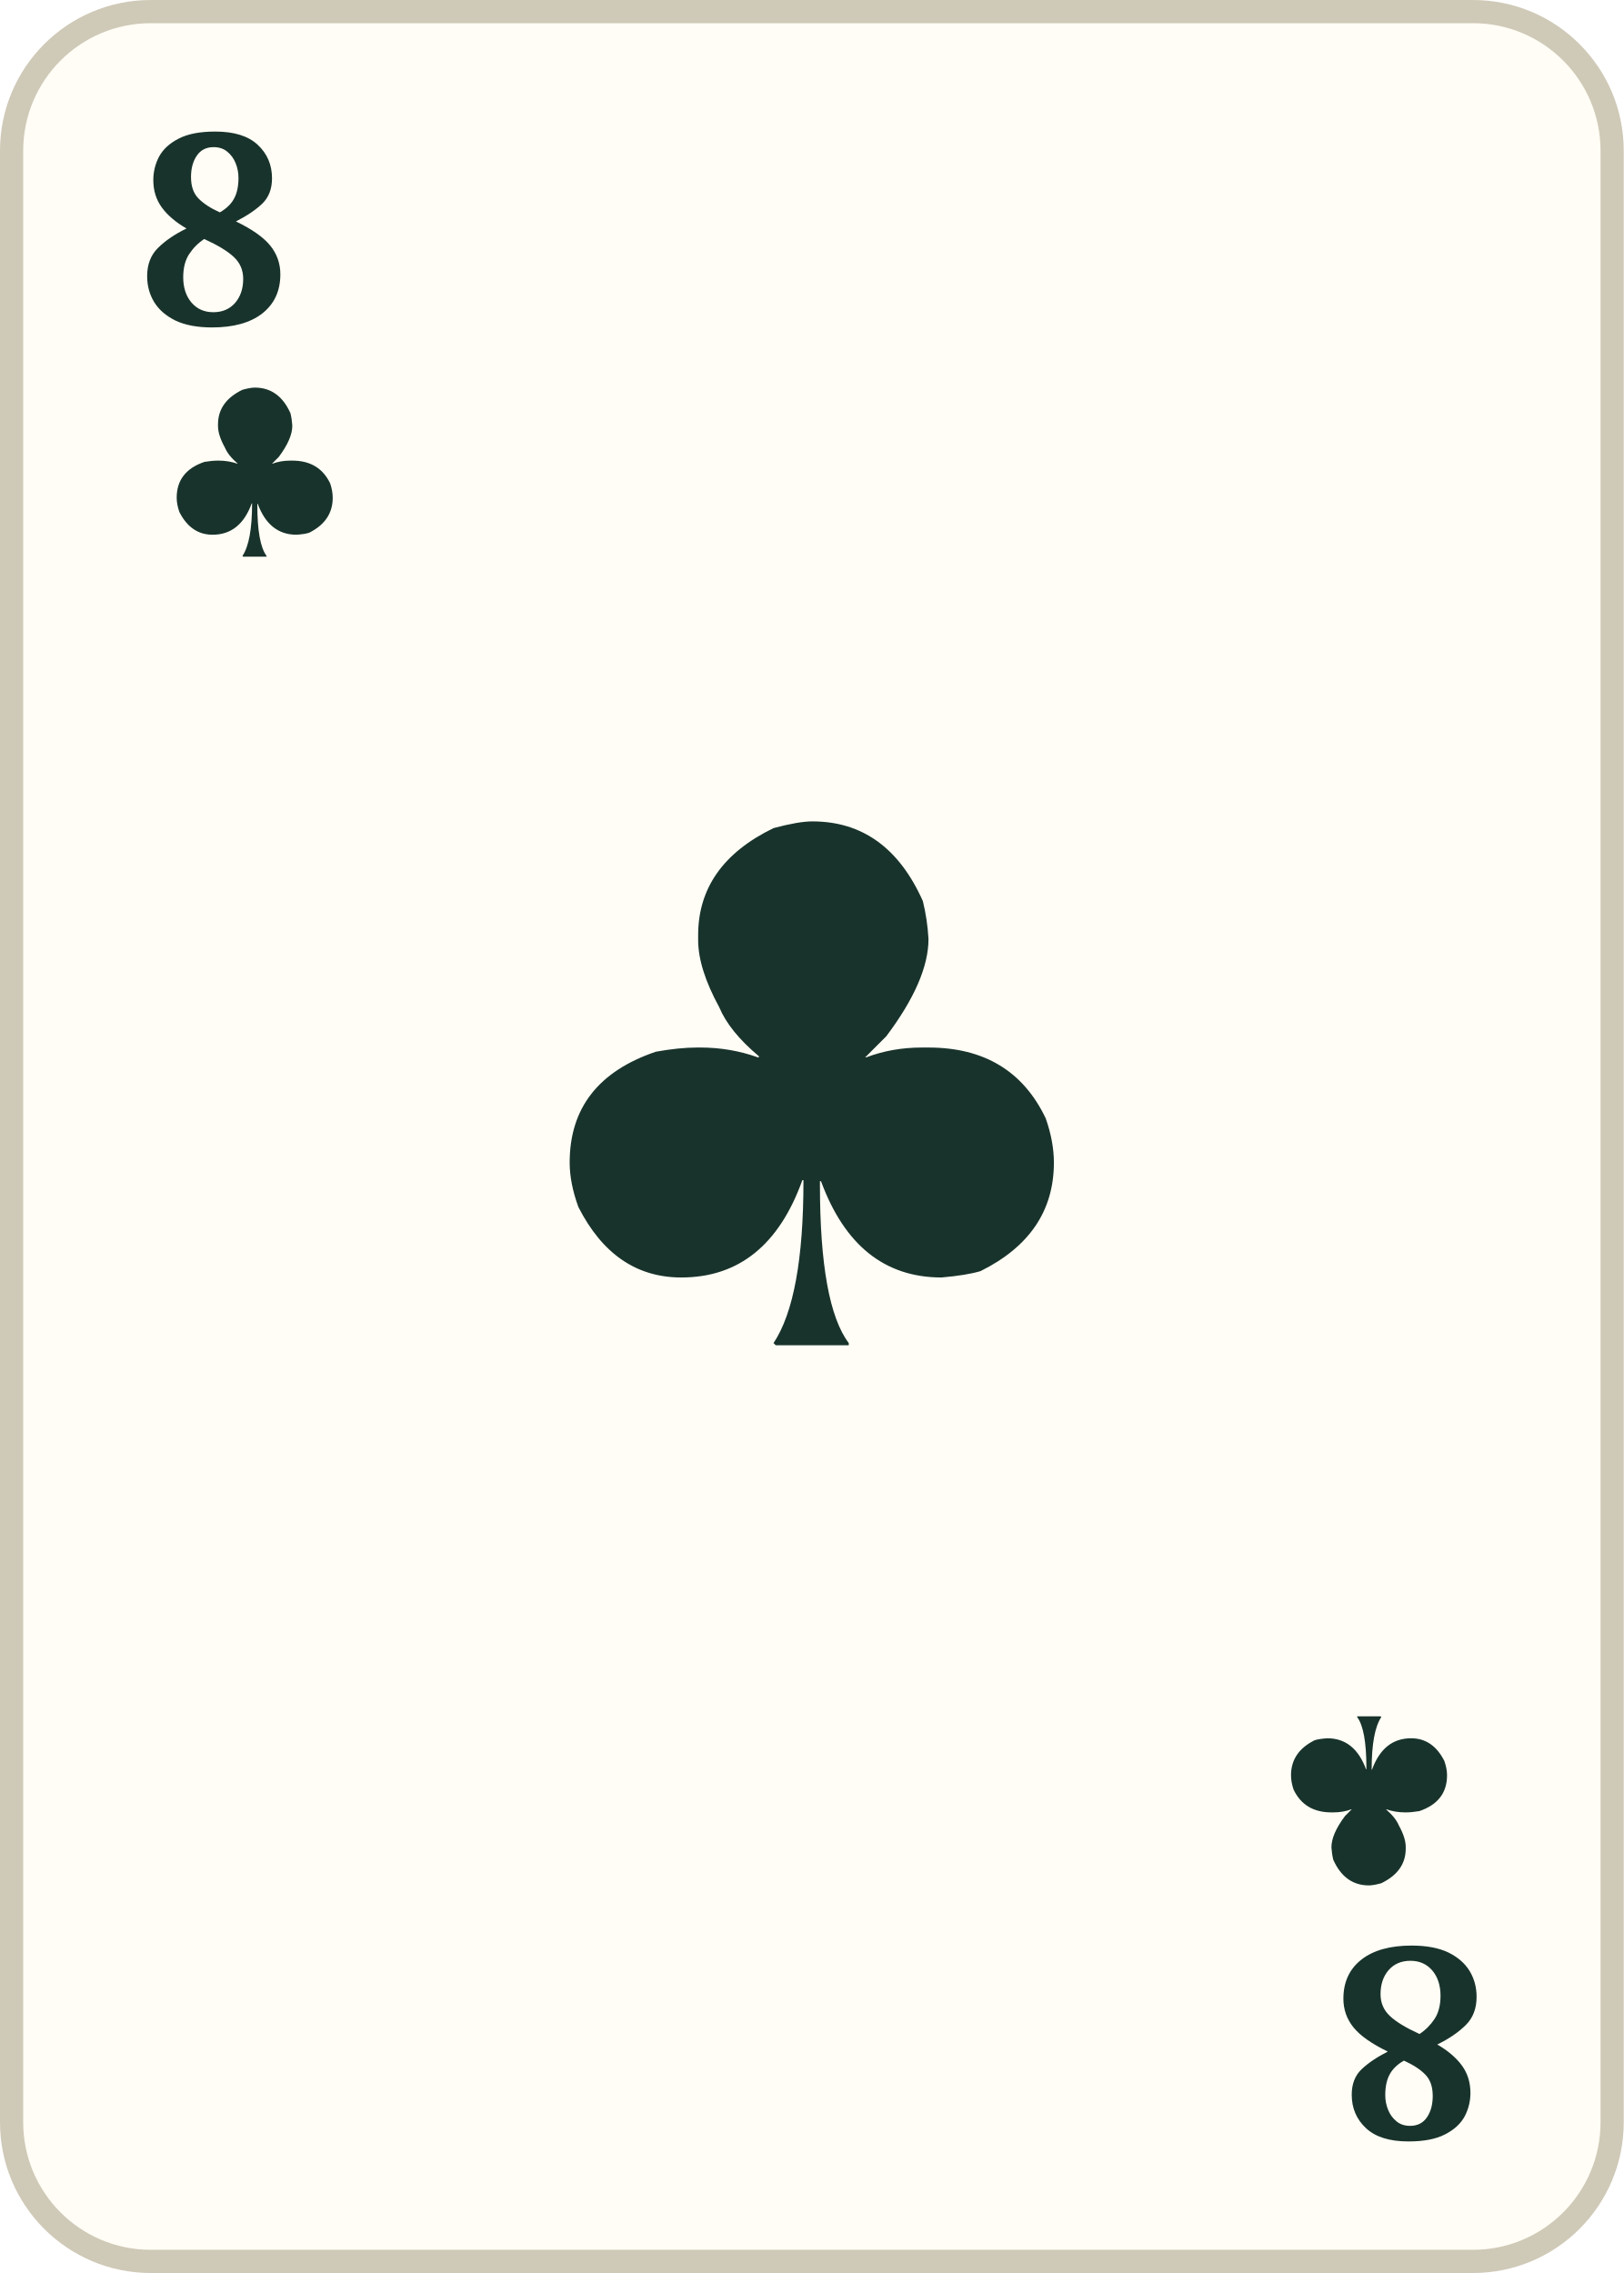
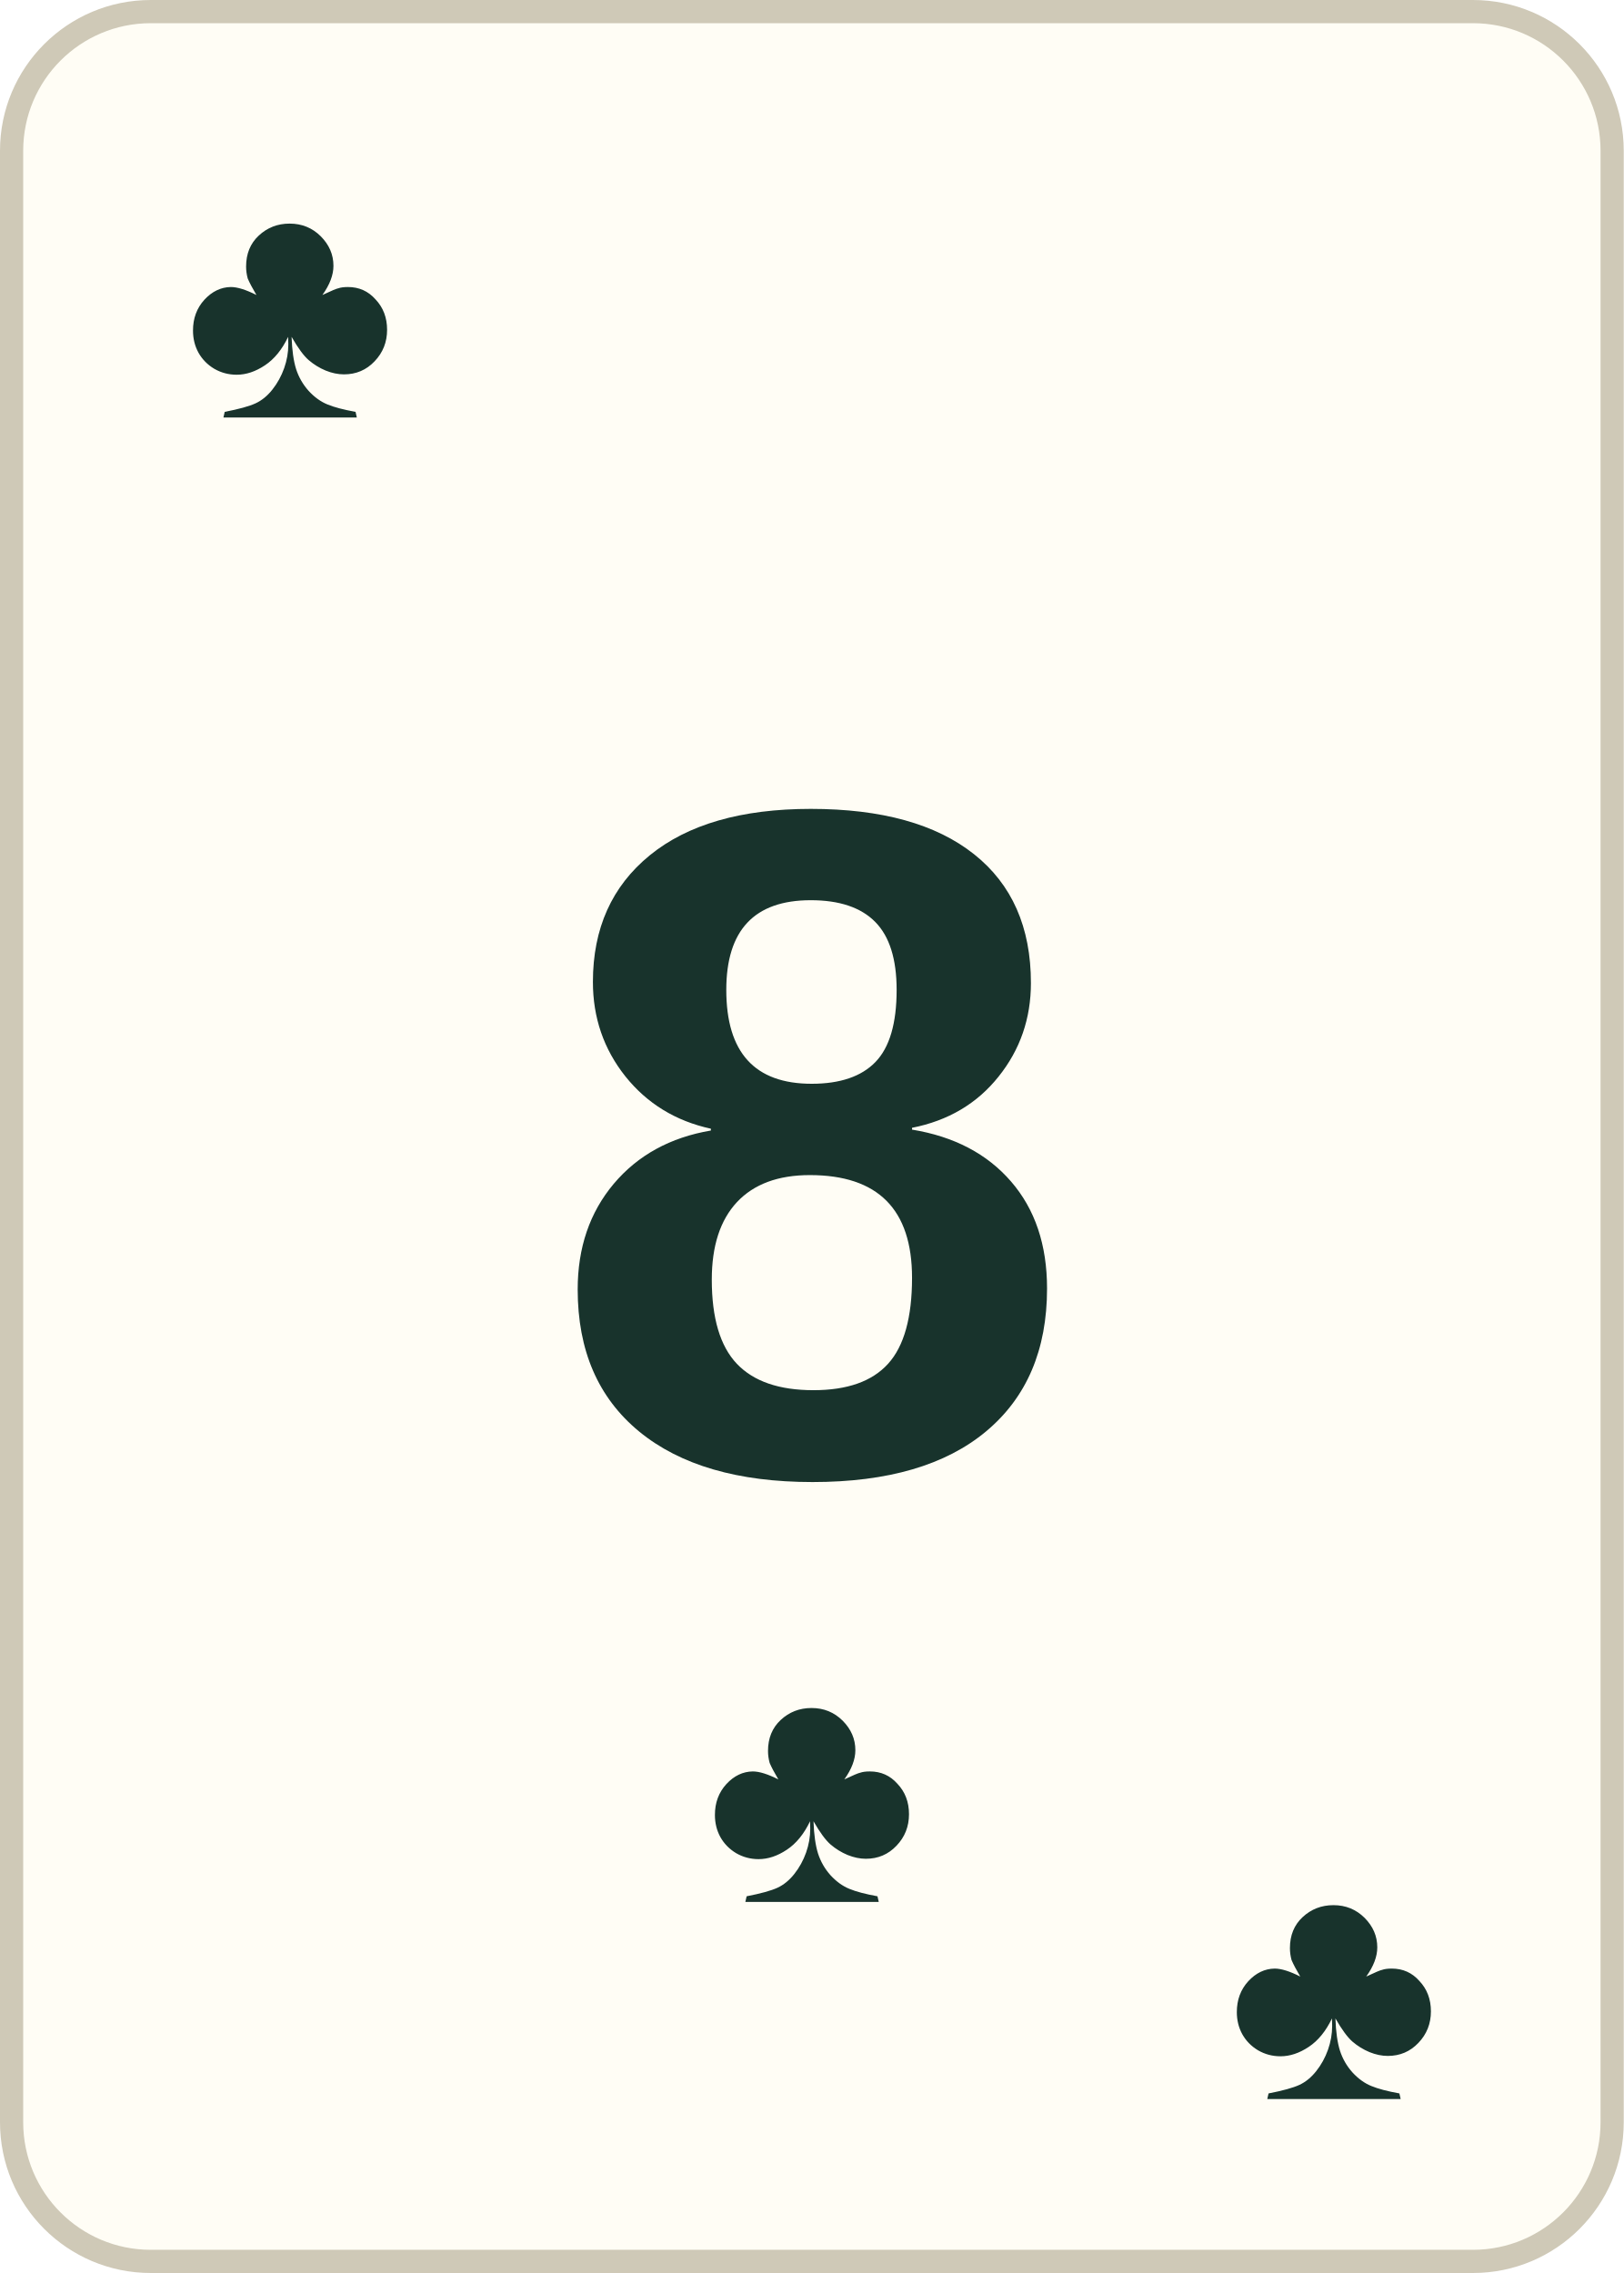
<svg xmlns="http://www.w3.org/2000/svg" width="140" height="196" viewBox="0 0 140 196">
  <rect x="1" y="1" width="138" height="194" rx="12" fill="#fffdf5" stroke="#cfc9b7" stroke-width="2" />
-   <g fill="#18332c" font-family="Georgia,serif">
-     <text x="12" y="28" font-size="23" font-weight="700">8</text>
-     <text x="13" y="48" font-size="20">♣</text>
-     <g transform="rotate(180 70 98)">
-       <text x="12" y="28" font-size="23" font-weight="700">8</text>
-       <text x="13" y="48" font-size="20">♣</text>
-     </g>
-     <text x="70" y="116" text-anchor="middle" font-size="62">♣</text>
+   <g fill="#18332c" font-family="Arial,sans-serif" text-anchor="middle">
+     <text x="25" y="36" font-size="28">♣</text>
+     <text x="115" y="181" font-size="28">♣</text>
+     <text x="70" y="127" font-size="82" font-weight="800" letter-spacing="-4">8</text>
+     <text x="70" y="164" font-size="28">♣</text>
  </g>
</svg>
